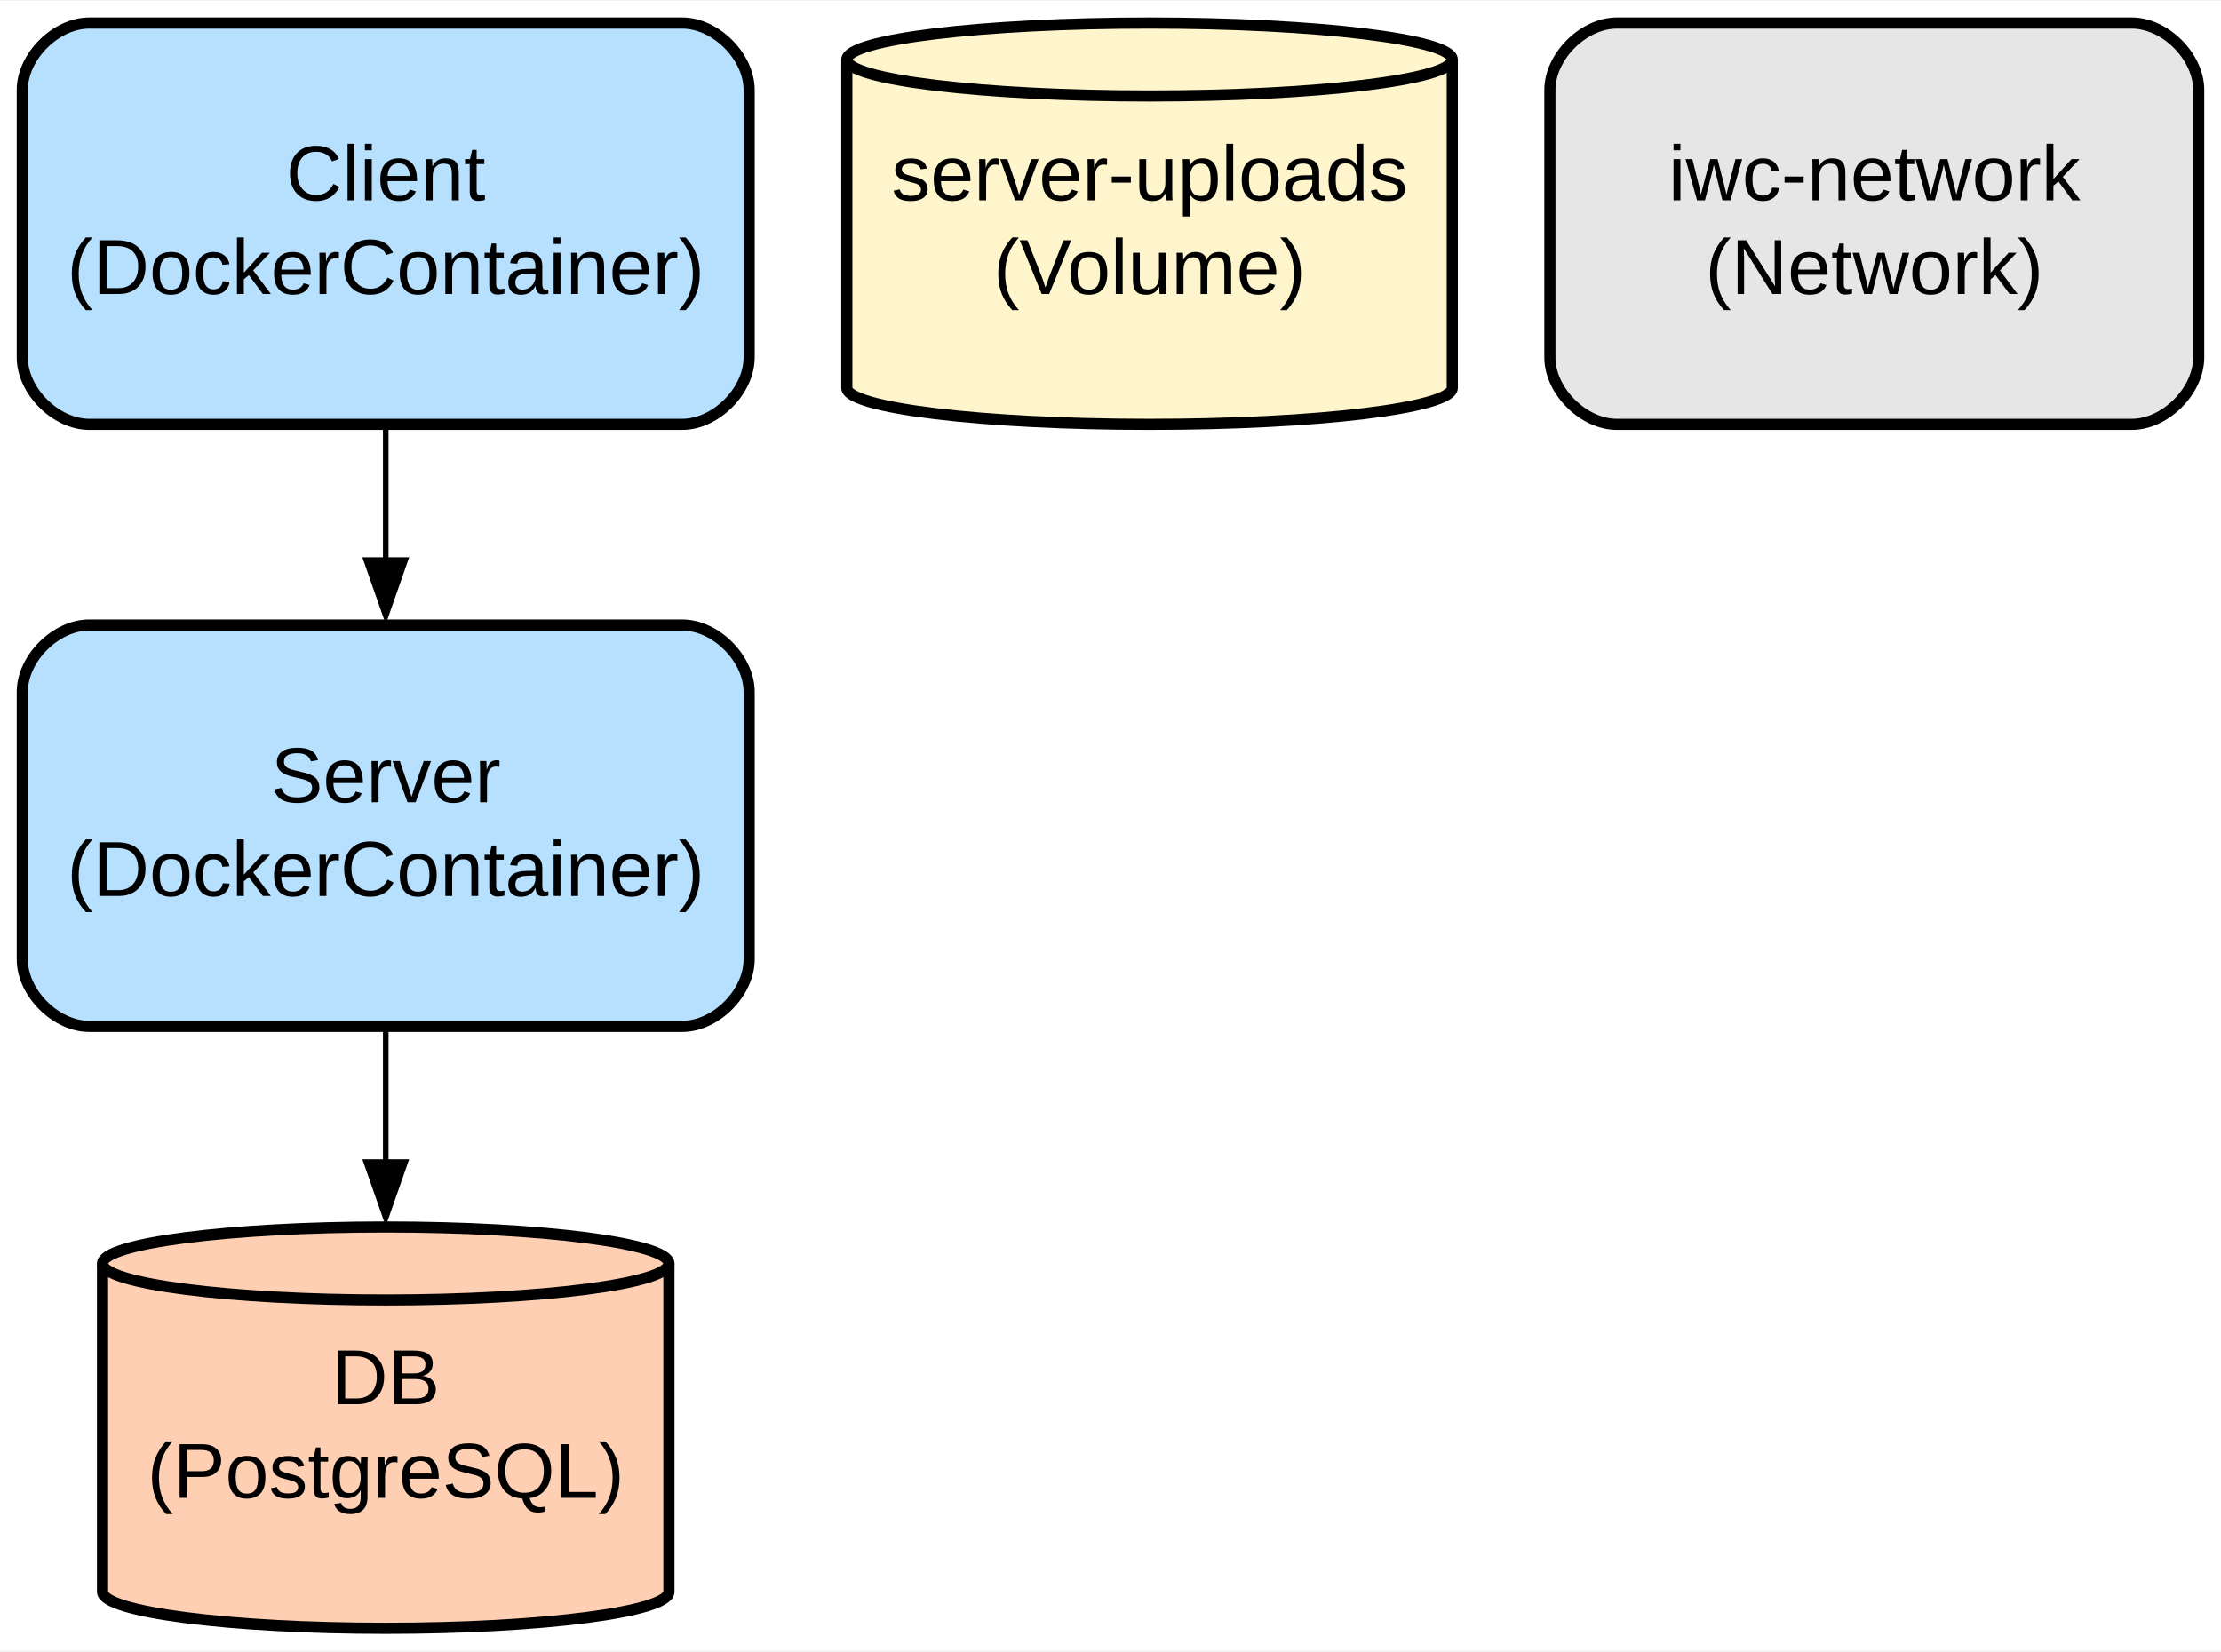
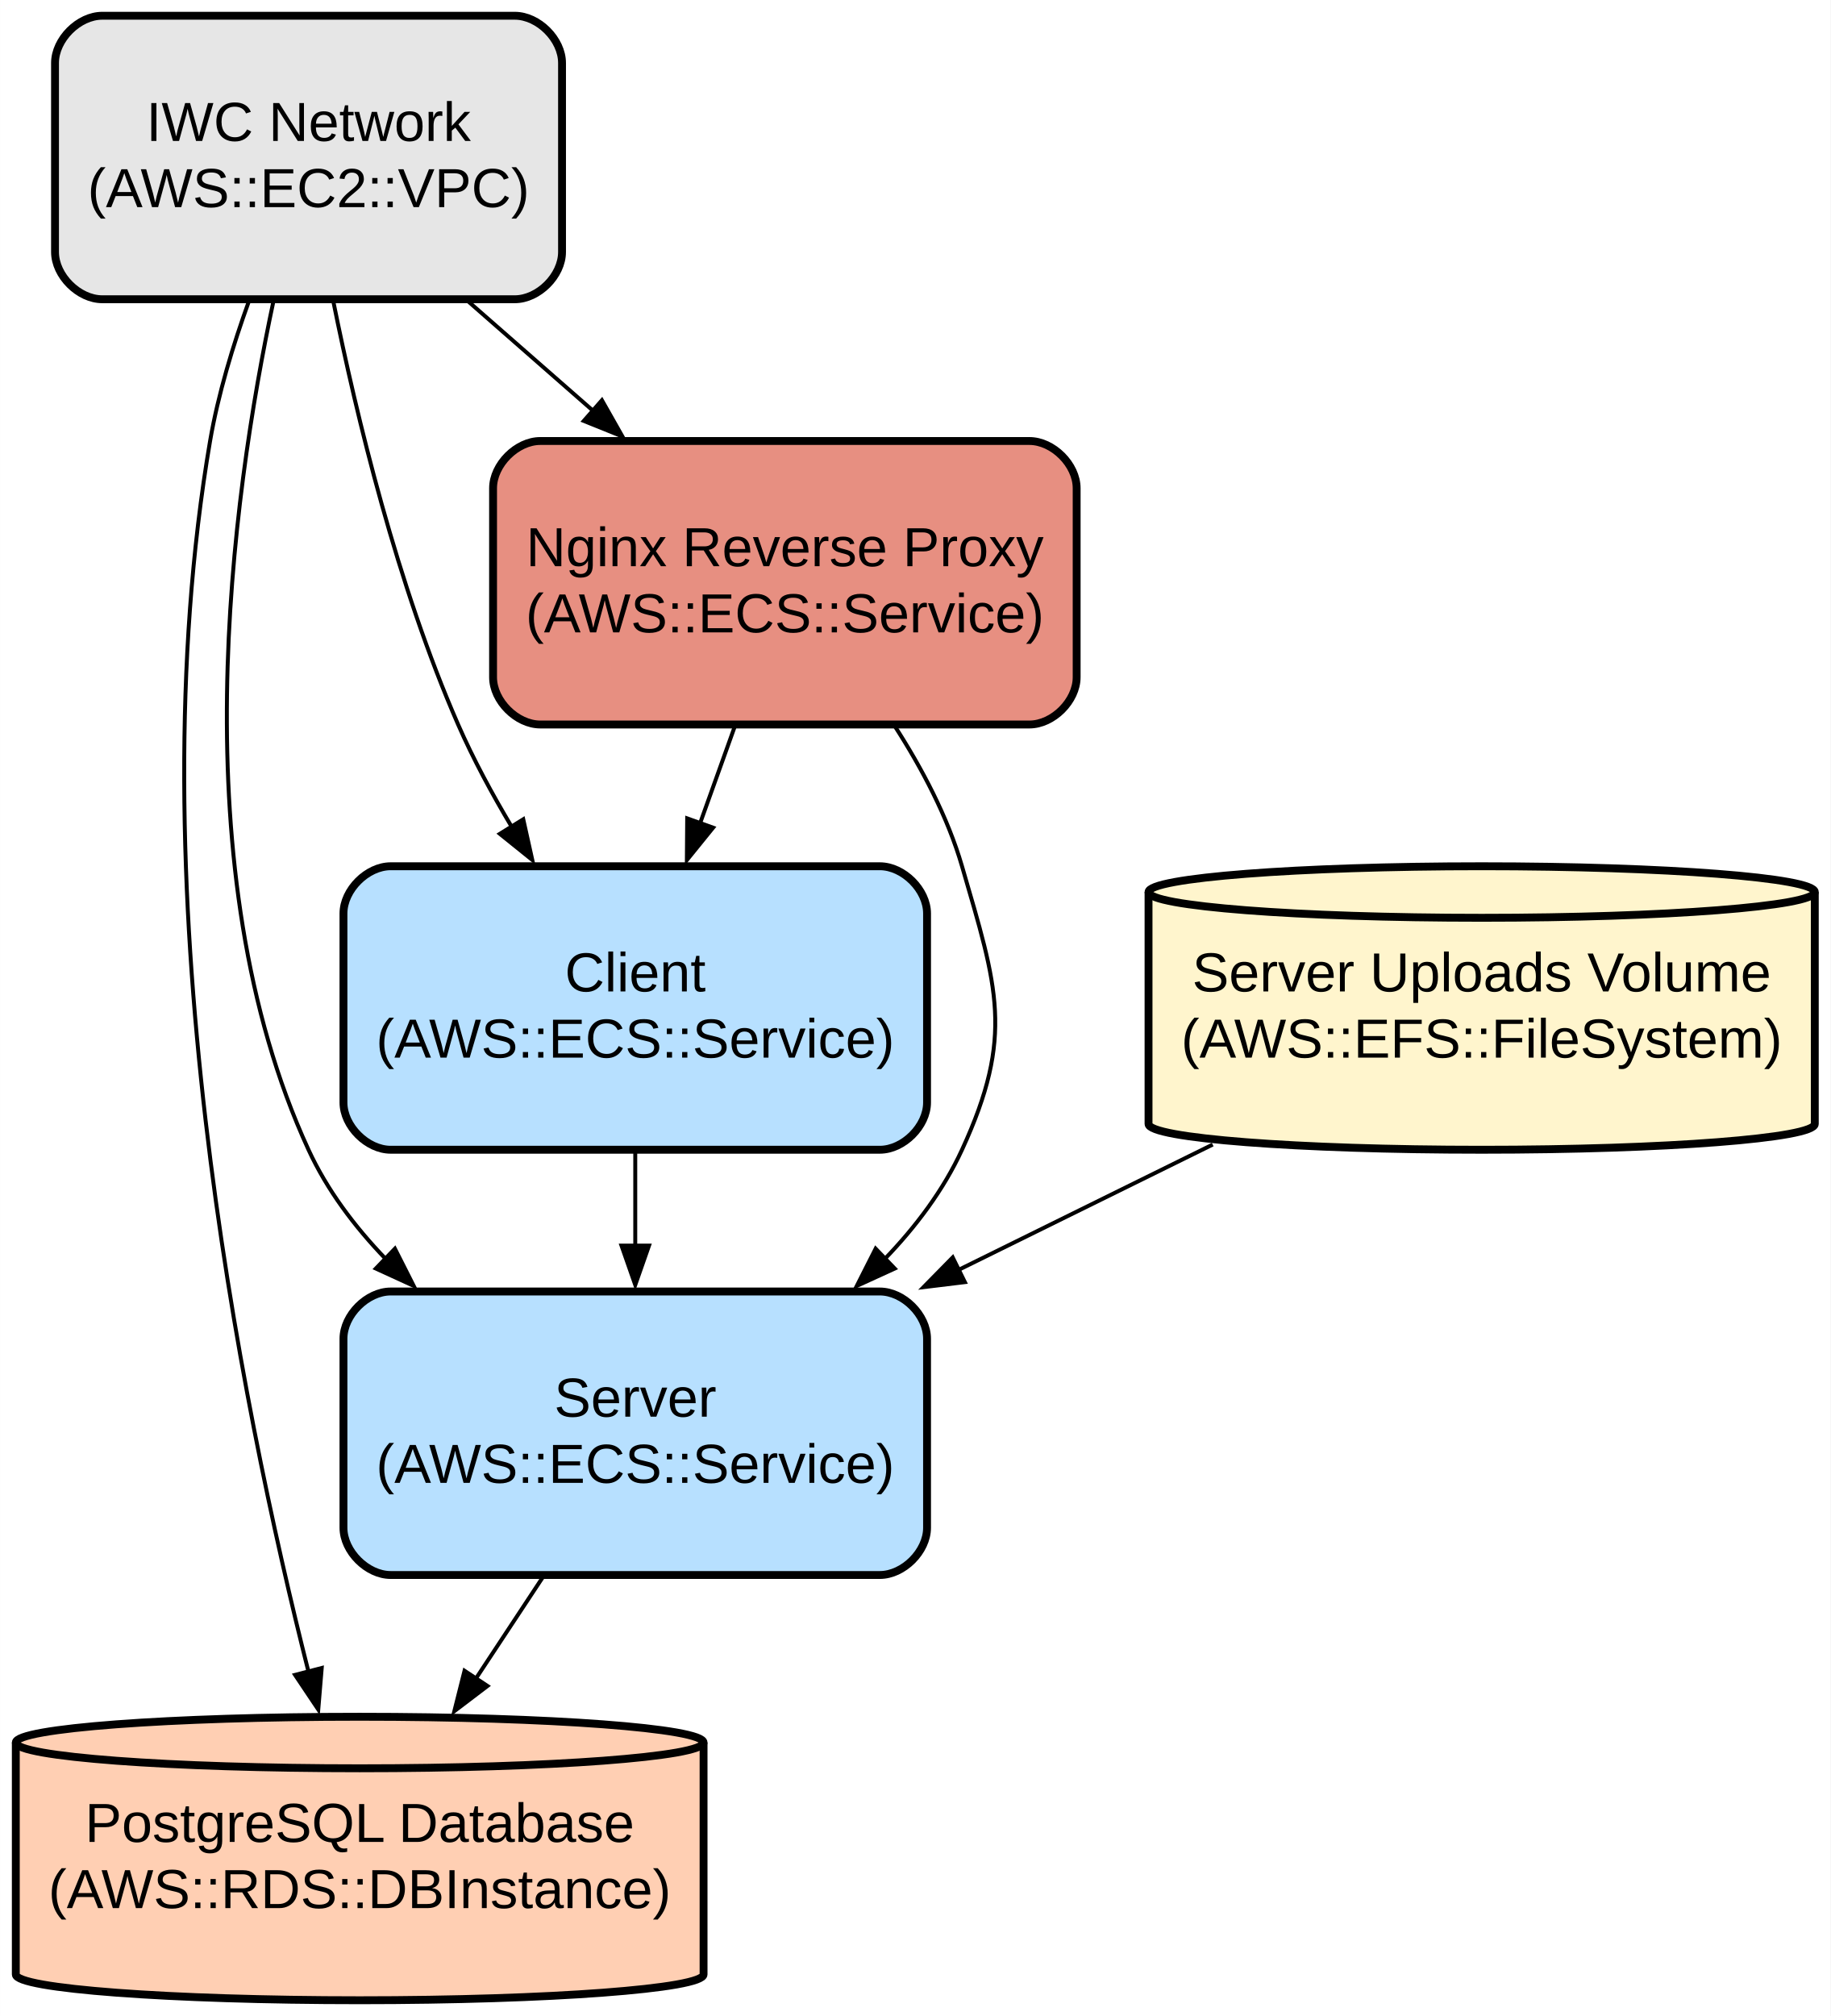
- <svg xmlns="http://www.w3.org/2000/svg" width="398pt" height="296pt" viewBox="0.00 0.00 398.37 296.00">
-   <g id="graph0" class="graph" transform="scale(1 1) rotate(0) translate(4 292)">
-     <polygon fill="white" stroke="none" points="-4,4 -4,-292 394.37,-292 394.37,4 -4,4" />
+ <svg xmlns="http://www.w3.org/2000/svg" width="465pt" height="512pt" viewBox="0.00 0.00 464.97 512.00">
+   <g id="graph0" class="graph" transform="scale(1 1) rotate(0) translate(4 508)">
+     <polygon fill="white" stroke="none" points="-4,4 -4,-508 460.97,-508 460.97,4 -4,4" />
    <g id="node1" class="node">
-       <path fill="#b7e0ff" stroke="black" stroke-width="2" d="M118.37,-288C118.37,-288 12,-288 12,-288 6,-288 0,-282 0,-276 0,-276 0,-228 0,-228 0,-222 6,-216 12,-216 12,-216 118.37,-216 118.37,-216 124.37,-216 130.37,-222 130.37,-228 130.37,-228 130.37,-276 130.37,-276 130.37,-282 124.37,-288 118.37,-288" />
-       <text text-anchor="middle" x="65.19" y="-256.2" font-family="Arial" font-size="14.00">Client</text>
-       <text text-anchor="middle" x="65.19" y="-239.4" font-family="Arial" font-size="14.00">(DockerContainer)</text>
+       <path fill="#ffcfb3" stroke="black" stroke-width="2" d="M174.7,-65.45C174.7,-69.07 135.55,-72 87.35,-72 39.15,-72 0,-69.07 0,-65.45 0,-65.45 0,-6.55 0,-6.55 0,-2.93 39.15,0 87.35,0 135.55,0 174.7,-2.93 174.7,-6.55 174.7,-6.55 174.7,-65.45 174.7,-65.45" />
+       <path fill="none" stroke="black" stroke-width="2" d="M174.7,-65.45C174.7,-61.84 135.55,-58.91 87.35,-58.91 39.15,-58.91 0,-61.84 0,-65.45" />
+       <text text-anchor="middle" x="87.35" y="-40.2" font-family="Arial" font-size="14.00">PostgreSQL Database</text>
+       <text text-anchor="middle" x="87.35" y="-23.4" font-family="Arial" font-size="14.00">(AWS::RDS::DBInstance)</text>
    </g>
    <g id="node2" class="node">
-       <path fill="#b7e0ff" stroke="black" stroke-width="2" d="M118.37,-180C118.37,-180 12,-180 12,-180 6,-180 0,-174 0,-168 0,-168 0,-120 0,-120 0,-114 6,-108 12,-108 12,-108 118.37,-108 118.37,-108 124.37,-108 130.37,-114 130.37,-120 130.37,-120 130.37,-168 130.37,-168 130.37,-174 124.37,-180 118.37,-180" />
-       <text text-anchor="middle" x="65.19" y="-148.2" font-family="Arial" font-size="14.00">Server</text>
-       <text text-anchor="middle" x="65.19" y="-131.4" font-family="Arial" font-size="14.00">(DockerContainer)</text>
+       <path fill="#b7e0ff" stroke="black" stroke-width="2" d="M219.47,-180C219.47,-180 95.23,-180 95.23,-180 89.23,-180 83.23,-174 83.23,-168 83.23,-168 83.23,-120 83.23,-120 83.23,-114 89.23,-108 95.23,-108 95.23,-108 219.47,-108 219.47,-108 225.47,-108 231.47,-114 231.47,-120 231.47,-120 231.47,-168 231.47,-168 231.47,-174 225.47,-180 219.47,-180" />
+       <text text-anchor="middle" x="157.35" y="-148.2" font-family="Arial" font-size="14.00">Server</text>
+       <text text-anchor="middle" x="157.35" y="-131.4" font-family="Arial" font-size="14.00">(AWS::ECS::Service)</text>
    </g>
    <g id="edge1" class="edge">
-       <path fill="none" stroke="black" d="M65.19,-215.7C65.19,-207.93 65.19,-199.57 65.19,-191.43" />
-       <polygon fill="black" stroke="black" points="68.69,-191.66 65.19,-181.66 61.69,-191.66 68.69,-191.66" />
+       <path fill="none" stroke="black" d="M134.04,-107.7C128.49,-99.3 122.5,-90.23 116.72,-81.47" />
+       <polygon fill="black" stroke="black" points="119.82,-79.82 111.39,-73.41 113.98,-83.68 119.82,-79.82" />
    </g>
    <g id="node3" class="node">
-       <path fill="#ffcfb3" stroke="black" stroke-width="2" d="M115.98,-65.45C115.98,-69.07 93.21,-72 65.19,-72 37.16,-72 14.39,-69.07 14.39,-65.45 14.39,-65.45 14.39,-6.55 14.39,-6.55 14.39,-2.93 37.16,0 65.19,0 93.21,0 115.98,-2.93 115.98,-6.55 115.98,-6.55 115.98,-65.45 115.98,-65.45" />
-       <path fill="none" stroke="black" stroke-width="2" d="M115.98,-65.45C115.98,-61.84 93.21,-58.91 65.19,-58.91 37.16,-58.91 14.39,-61.84 14.39,-65.45" />
-       <text text-anchor="middle" x="65.19" y="-40.2" font-family="Arial" font-size="14.00">DB</text>
-       <text text-anchor="middle" x="65.19" y="-23.4" font-family="Arial" font-size="14.00">(PostgreSQL)</text>
+       <path fill="#b7e0ff" stroke="black" stroke-width="2" d="M219.47,-288C219.47,-288 95.23,-288 95.23,-288 89.23,-288 83.23,-282 83.23,-276 83.23,-276 83.23,-228 83.23,-228 83.23,-222 89.23,-216 95.23,-216 95.23,-216 219.47,-216 219.47,-216 225.47,-216 231.47,-222 231.47,-228 231.47,-228 231.47,-276 231.47,-276 231.47,-282 225.47,-288 219.47,-288" />
+       <text text-anchor="middle" x="157.35" y="-256.2" font-family="Arial" font-size="14.00">Client</text>
+       <text text-anchor="middle" x="157.35" y="-239.4" font-family="Arial" font-size="14.00">(AWS::ECS::Service)</text>
    </g>
    <g id="edge2" class="edge">
-       <path fill="none" stroke="black" d="M65.19,-107.7C65.19,-99.93 65.19,-91.57 65.19,-83.43" />
-       <polygon fill="black" stroke="black" points="68.69,-83.66 65.19,-73.66 61.69,-83.66 68.69,-83.66" />
+       <path fill="none" stroke="black" d="M157.35,-215.7C157.35,-207.93 157.35,-199.57 157.35,-191.43" />
+       <polygon fill="black" stroke="black" points="160.85,-191.66 157.35,-181.66 153.85,-191.66 160.85,-191.66" />
    </g>
    <g id="node4" class="node">
-       <path fill="#fff5cd" stroke="black" stroke-width="2" d="M256.49,-281.45C256.49,-285.07 232.15,-288 202.19,-288 172.22,-288 147.89,-285.07 147.89,-281.45 147.89,-281.45 147.89,-222.55 147.89,-222.55 147.89,-218.93 172.22,-216 202.19,-216 232.15,-216 256.49,-218.93 256.49,-222.55 256.49,-222.55 256.49,-281.45 256.49,-281.45" />
-       <path fill="none" stroke="black" stroke-width="2" d="M256.49,-281.45C256.49,-277.84 232.15,-274.91 202.19,-274.91 172.22,-274.91 147.89,-277.84 147.89,-281.45" />
-       <text text-anchor="middle" x="202.19" y="-256.2" font-family="Arial" font-size="14.00">server-uploads</text>
-       <text text-anchor="middle" x="202.19" y="-239.4" font-family="Arial" font-size="14.00">(Volume)</text>
+       <path fill="#e78f81" stroke="black" stroke-width="2" d="M257.47,-396C257.47,-396 133.23,-396 133.23,-396 127.23,-396 121.23,-390 121.23,-384 121.23,-384 121.23,-336 121.23,-336 121.23,-330 127.23,-324 133.23,-324 133.23,-324 257.47,-324 257.47,-324 263.47,-324 269.47,-330 269.47,-336 269.47,-336 269.47,-384 269.47,-384 269.47,-390 263.47,-396 257.47,-396" />
+       <text text-anchor="middle" x="195.35" y="-364.2" font-family="Arial" font-size="14.00">Nginx Reverse Proxy</text>
+       <text text-anchor="middle" x="195.35" y="-347.4" font-family="Arial" font-size="14.00">(AWS::ECS::Service)</text>
+     </g>
+     <g id="edge4" class="edge">
+       <path fill="none" stroke="black" d="M223.2,-323.7C230.19,-312.86 236.73,-300.47 240.35,-288 249.27,-257.27 253.74,-245.07 240.35,-216 235.65,-205.79 228.68,-196.51 220.74,-188.27" />
+       <polygon fill="black" stroke="black" points="223.26,-185.83 213.62,-181.42 218.41,-190.88 223.26,-185.83" />
+     </g>
+     <g id="edge3" class="edge">
+       <path fill="none" stroke="black" d="M182.7,-323.7C179.85,-315.75 176.78,-307.19 173.8,-298.87" />
+       <polygon fill="black" stroke="black" points="177.13,-297.8 170.46,-289.57 170.54,-300.16 177.13,-297.8" />
    </g>
    <g id="node5" class="node">
-       <path fill="#e6e6e6" stroke="black" stroke-width="2" d="M378.37,-288C378.37,-288 286,-288 286,-288 280,-288 274,-282 274,-276 274,-276 274,-228 274,-228 274,-222 280,-216 286,-216 286,-216 378.37,-216 378.37,-216 384.37,-216 390.37,-222 390.37,-228 390.37,-228 390.37,-276 390.37,-276 390.37,-282 384.37,-288 378.37,-288" />
-       <text text-anchor="middle" x="332.19" y="-256.2" font-family="Arial" font-size="14.00">iwc-network</text>
-       <text text-anchor="middle" x="332.19" y="-239.4" font-family="Arial" font-size="14.00">(Network)</text>
+       <path fill="#fff5cd" stroke="black" stroke-width="2" d="M456.97,-281.45C456.97,-285.07 419.04,-288 372.35,-288 325.66,-288 287.73,-285.07 287.73,-281.45 287.73,-281.45 287.73,-222.55 287.73,-222.55 287.73,-218.93 325.66,-216 372.35,-216 419.04,-216 456.97,-218.93 456.97,-222.55 456.97,-222.55 456.97,-281.45 456.97,-281.45" />
+       <path fill="none" stroke="black" stroke-width="2" d="M456.97,-281.45C456.97,-277.84 419.04,-274.91 372.35,-274.91 325.66,-274.91 287.73,-277.84 287.73,-281.45" />
+       <text text-anchor="middle" x="372.35" y="-256.2" font-family="Arial" font-size="14.00">Server Uploads Volume</text>
+       <text text-anchor="middle" x="372.35" y="-239.4" font-family="Arial" font-size="14.00">(AWS::EFS::FileSystem)</text>
+     </g>
+     <g id="edge5" class="edge">
+       <path fill="none" stroke="black" d="M304.03,-217.32C283.53,-207.21 260.83,-196.02 239.53,-185.52" />
+       <polygon fill="black" stroke="black" points="241.08,-182.38 230.56,-181.1 237.99,-188.66 241.08,-182.38" />
+     </g>
+     <g id="node6" class="node">
+       <path fill="#e6e6e6" stroke="black" stroke-width="2" d="M126.75,-504C126.75,-504 21.96,-504 21.96,-504 15.96,-504 9.96,-498 9.96,-492 9.96,-492 9.96,-444 9.96,-444 9.96,-438 15.96,-432 21.96,-432 21.96,-432 126.75,-432 126.75,-432 132.75,-432 138.75,-438 138.75,-444 138.75,-444 138.75,-492 138.75,-492 138.75,-498 132.75,-504 126.75,-504" />
+       <text text-anchor="middle" x="74.35" y="-472.2" font-family="Arial" font-size="14.00">IWC Network</text>
+       <text text-anchor="middle" x="74.35" y="-455.4" font-family="Arial" font-size="14.00">(AWS::EC2::VPC)</text>
+     </g>
+     <g id="edge6" class="edge">
+       <path fill="none" stroke="black" d="M59.21,-431.51C55.18,-420.35 51.38,-407.85 49.35,-396 30.3,-284.52 56.99,-151.82 74.4,-83.21" />
+       <polygon fill="black" stroke="black" points="77.71,-84.39 76.83,-73.83 70.93,-82.63 77.71,-84.39" />
+     </g>
+     <g id="edge7" class="edge">
+       <path fill="none" stroke="black" d="M65.5,-431.77C54.72,-381.34 41.72,-286.85 74.35,-216 79.05,-205.79 86.02,-196.51 93.96,-188.27" />
+       <polygon fill="black" stroke="black" points="96.3,-190.88 101.08,-181.42 91.45,-185.83 96.3,-190.88" />
+     </g>
+     <g id="edge8" class="edge">
+       <path fill="none" stroke="black" d="M80.62,-431.61C86.59,-402.04 96.96,-359.19 112.35,-324 116.18,-315.25 120.98,-306.34 126.02,-297.92" />
+       <polygon fill="black" stroke="black" points="128.9,-299.93 131.2,-289.59 122.95,-296.23 128.9,-299.93" />
+     </g>
+     <g id="edge9" class="edge">
+       <path fill="none" stroke="black" d="M114.64,-431.7C124.95,-422.67 136.14,-412.87 146.81,-403.52" />
+       <polygon fill="black" stroke="black" points="148.88,-406.36 154.1,-397.14 144.27,-401.1 148.88,-406.36" />
    </g>
  </g>
</svg>
